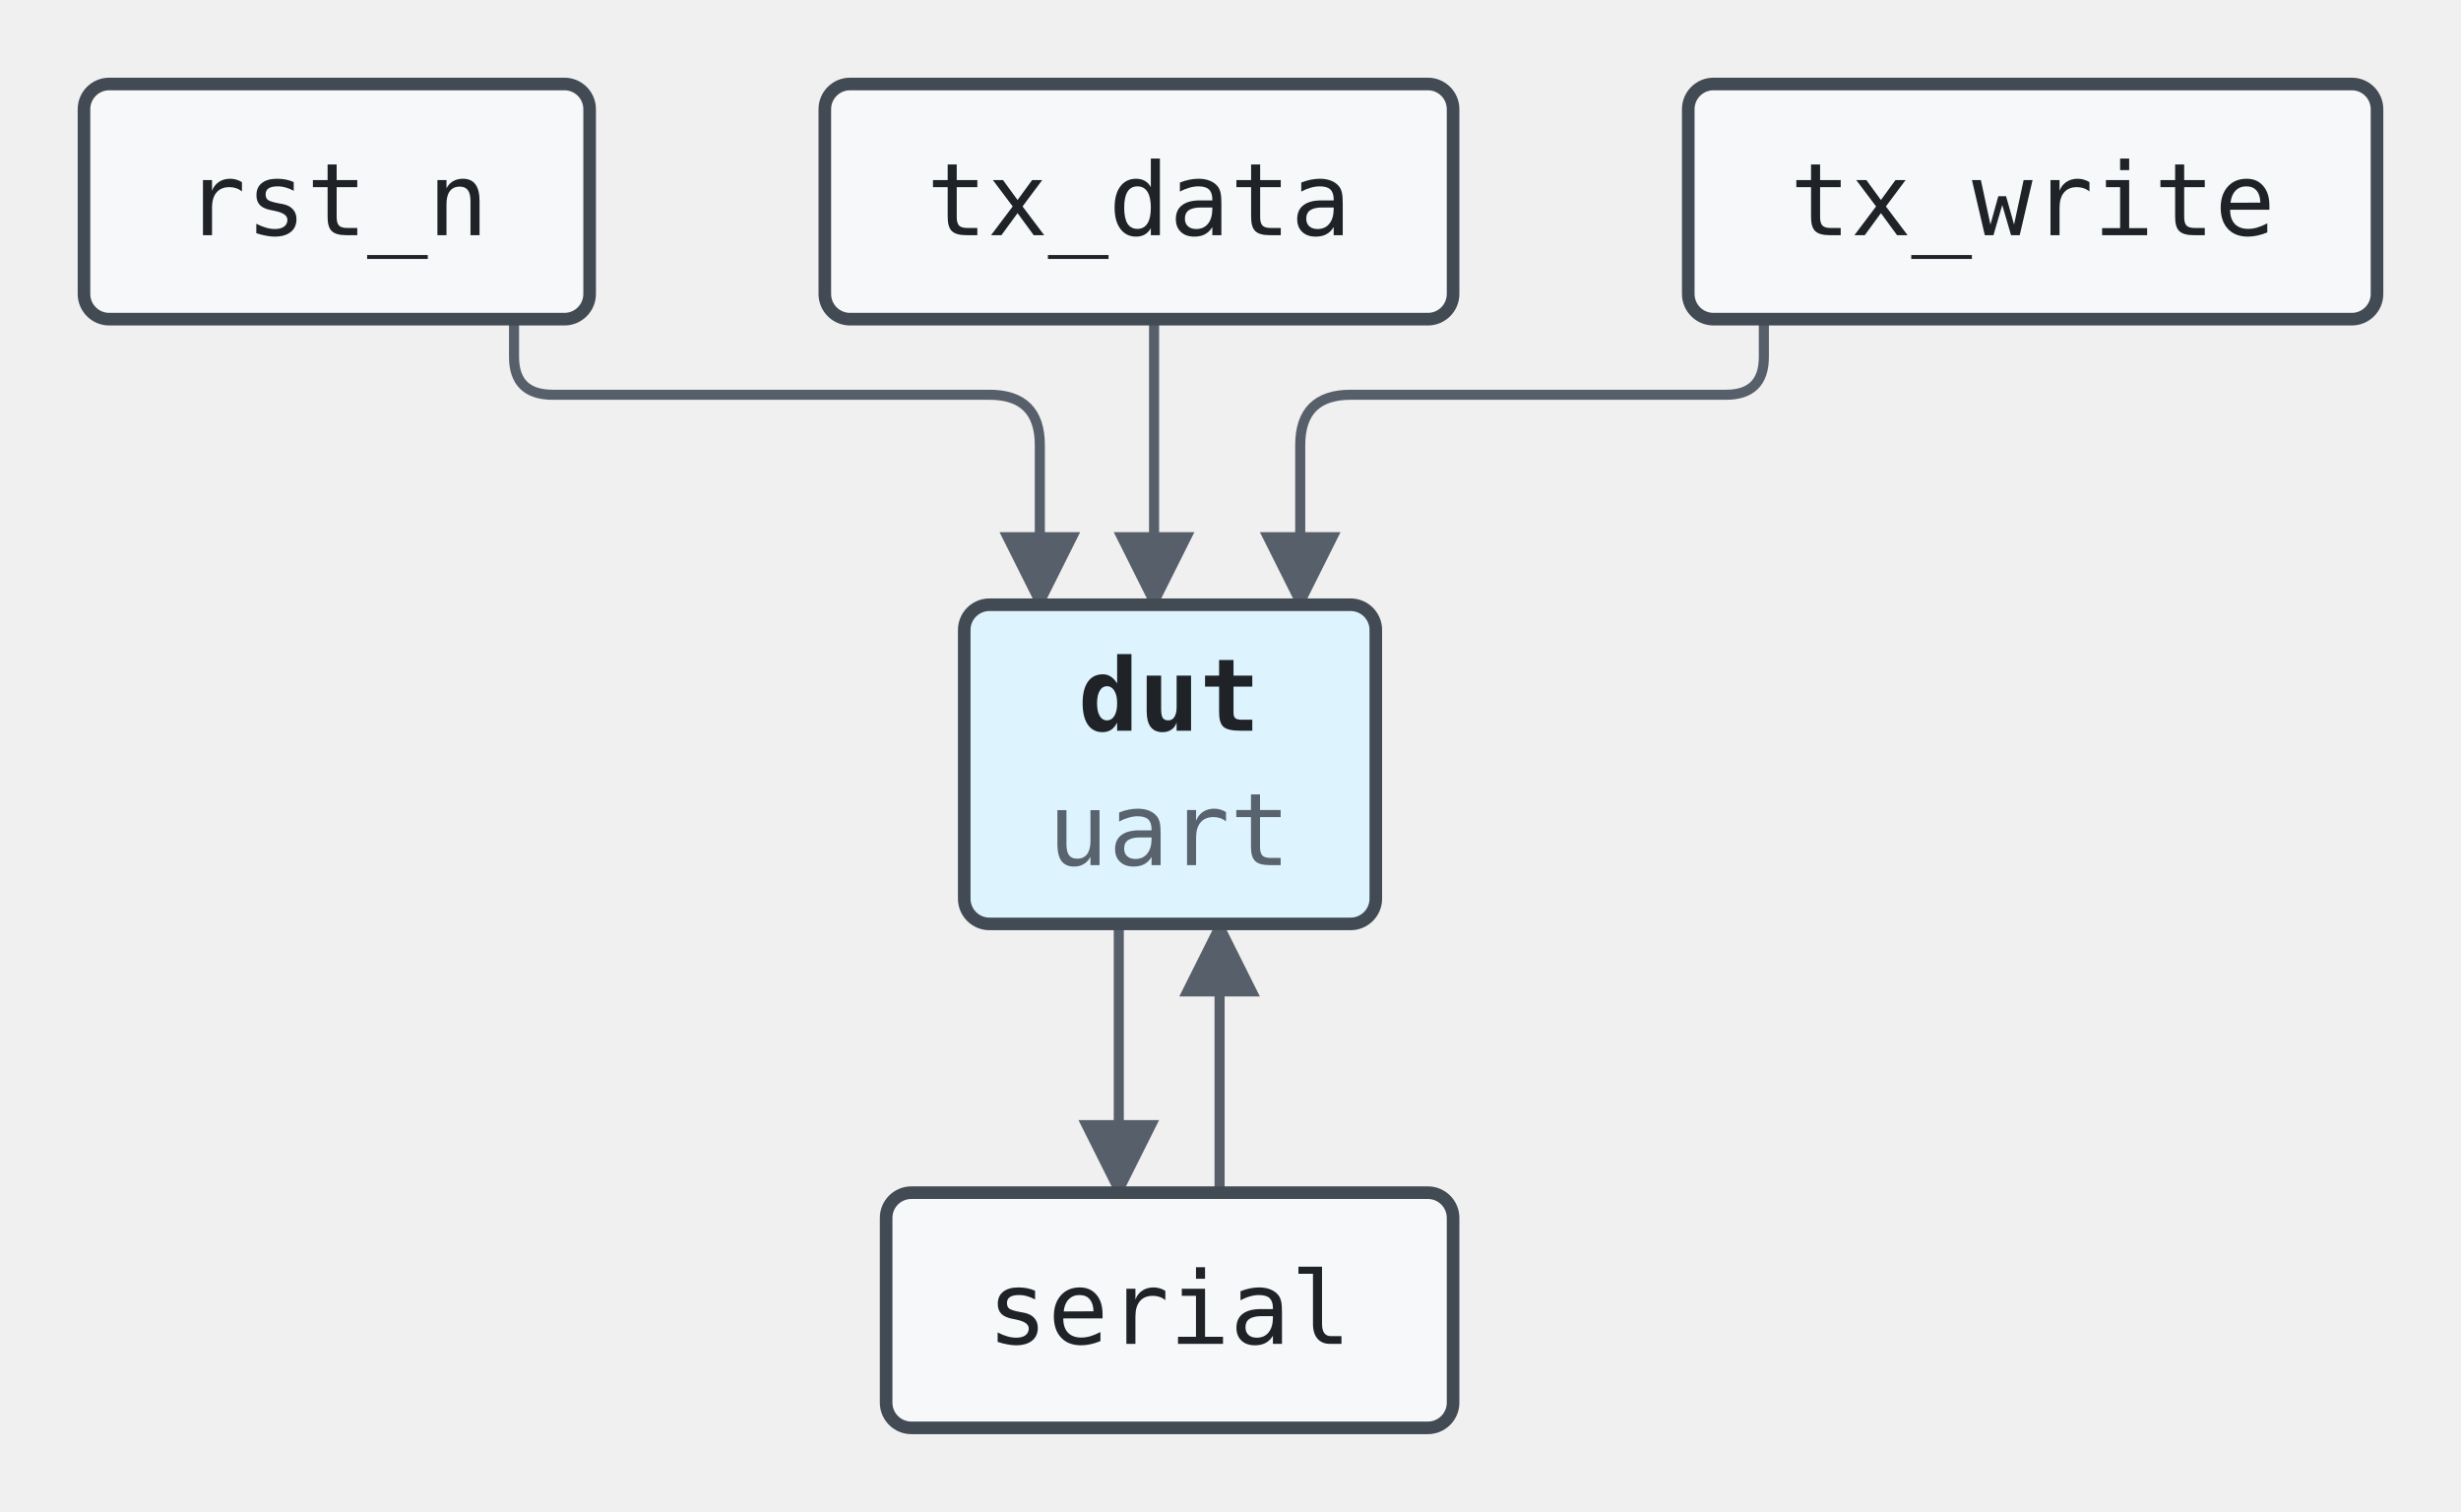
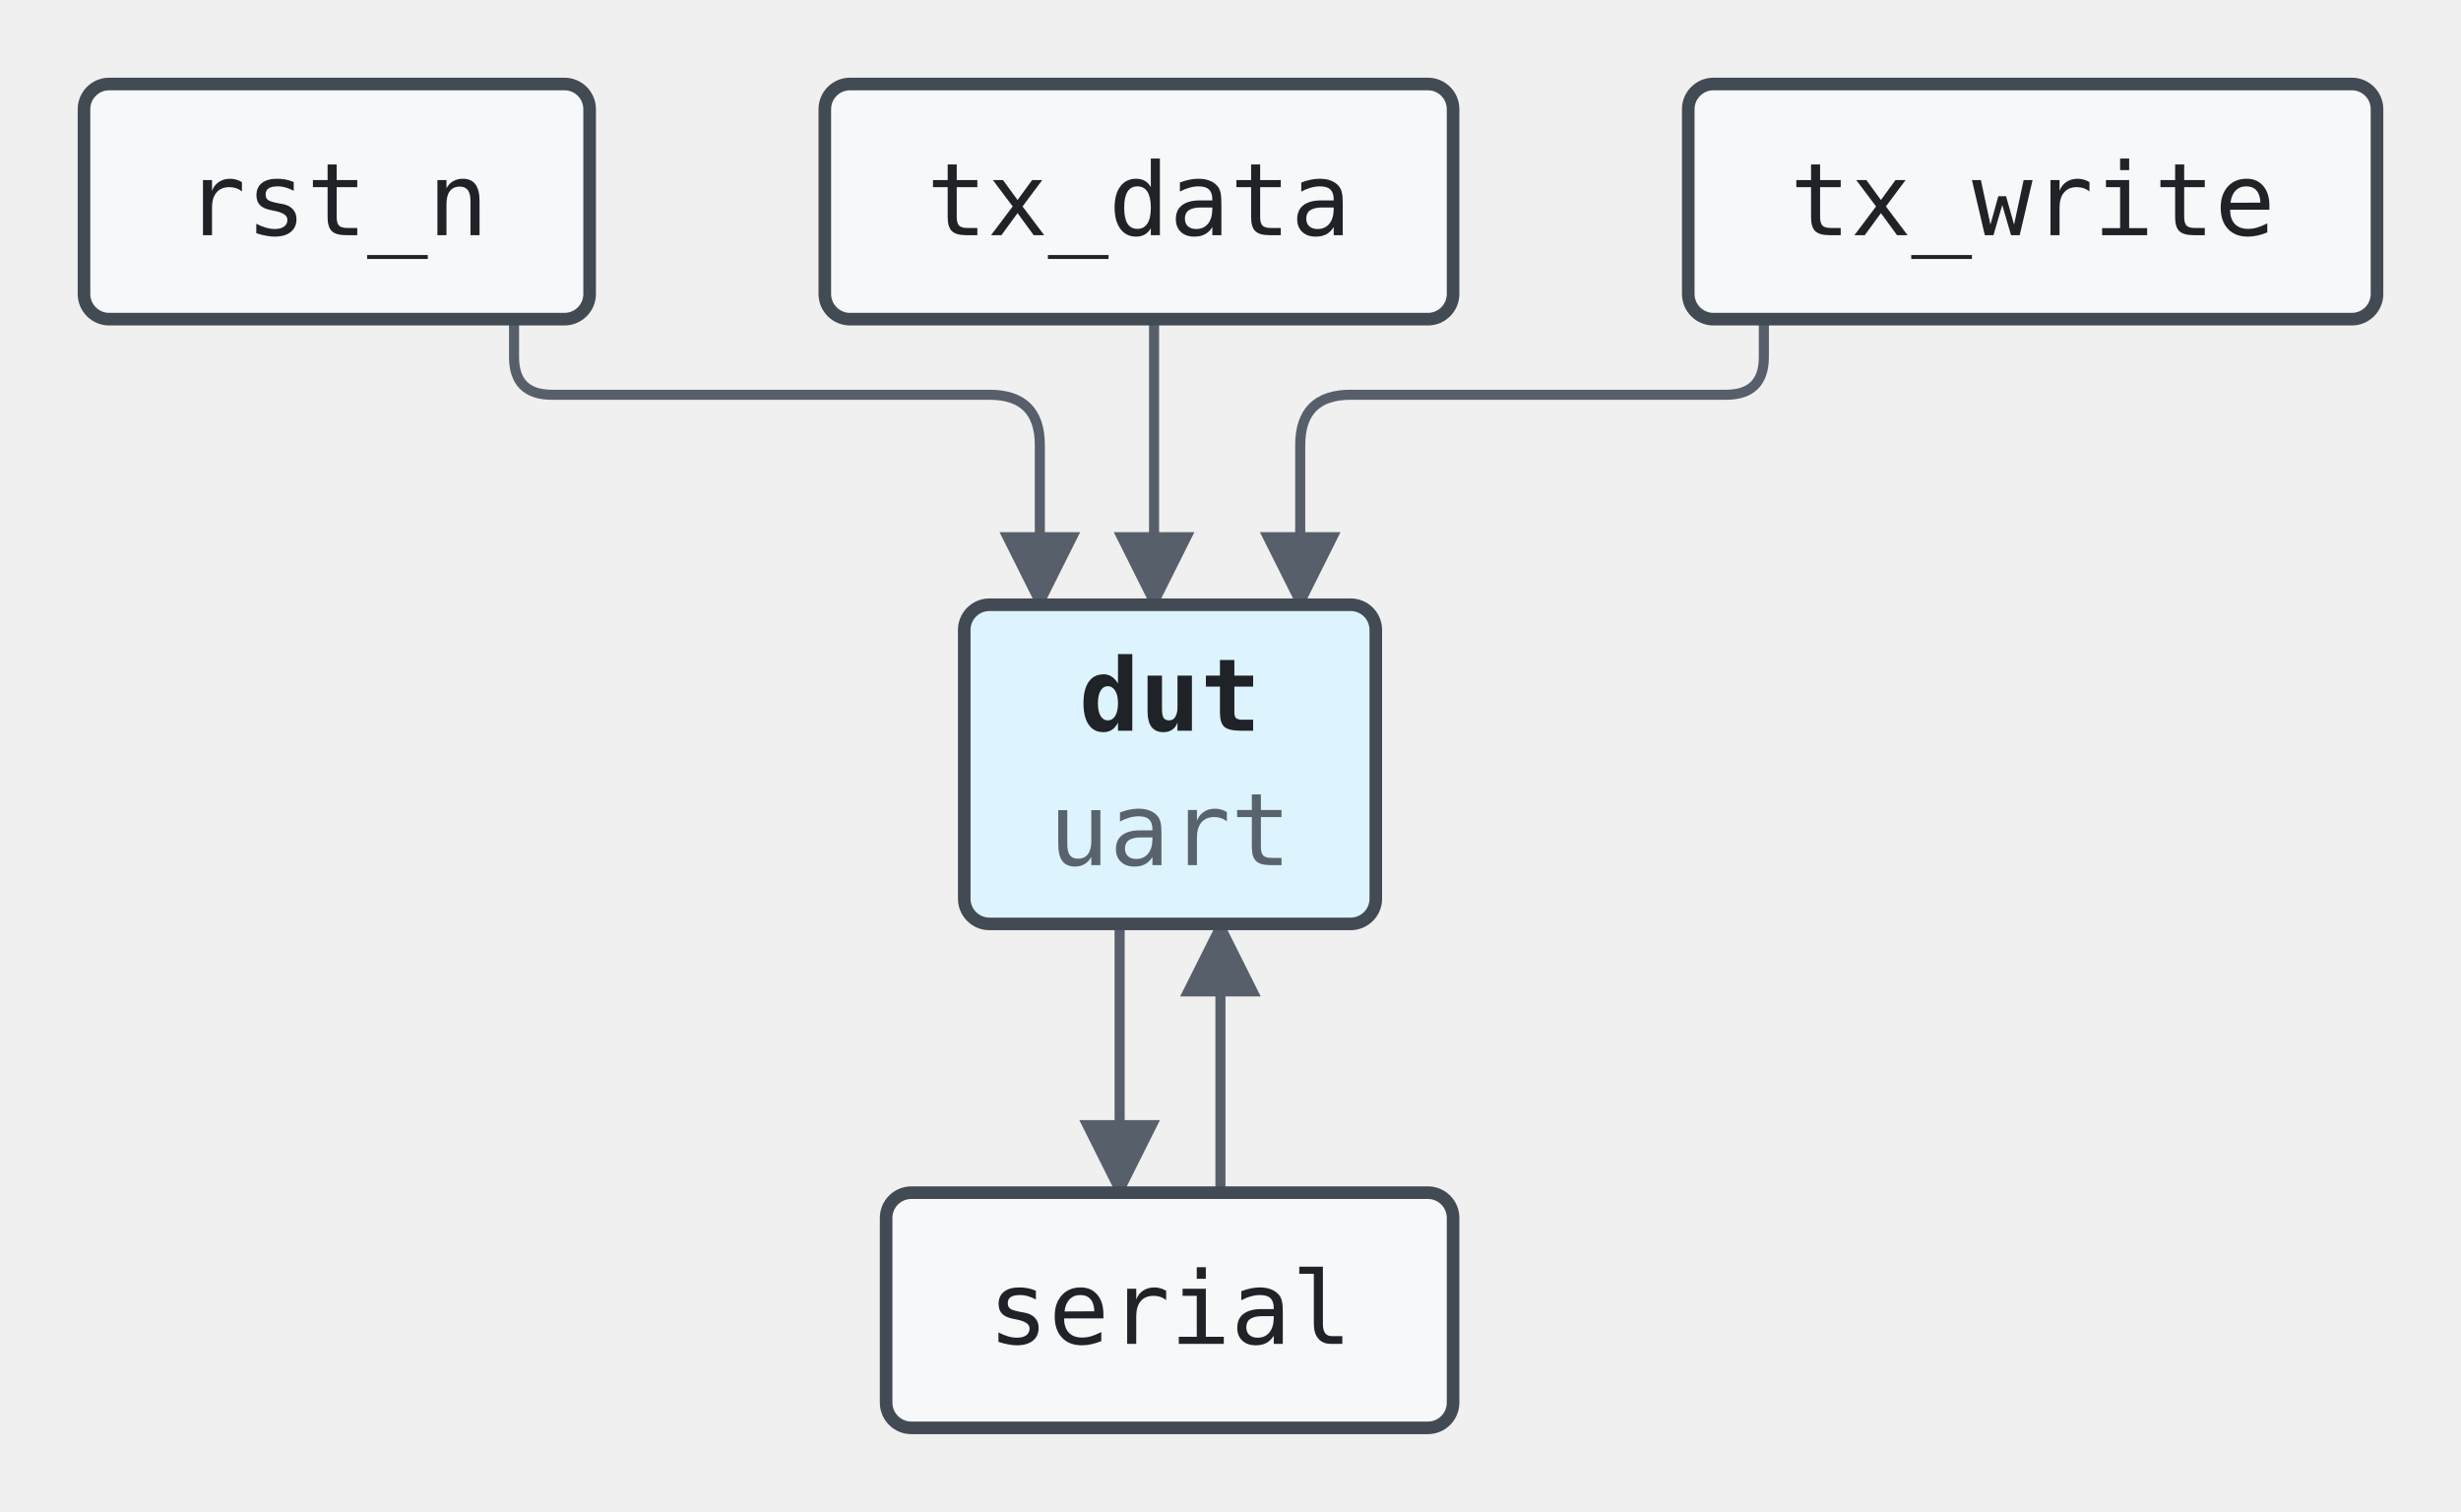
- <svg xmlns="http://www.w3.org/2000/svg" class="vfl-svg" width="293" height="180" viewBox="-10.0 -10.0 293.0 180.0" role="img">
+ <svg xmlns="http://www.w3.org/2000/svg" class="vfl-svg" width="293" height="180" viewBox="-10.0 25.0 293.0 180.0" role="img">
  <style>.vfl-box{fill:#f6f8fa;stroke:#424a53;stroke-width:1.5}.vfl-head{fill:#ddf4ff;stroke:#424a53;stroke-width:1.5}.vfl-ext{fill:#ffffff;stroke:#8c959f;stroke-width:1.2;stroke-dasharray:4 3}.vfl-sep{stroke:#8c959f;stroke-width:1;stroke-dasharray:3 3}.vfl-pin{stroke:#424a53;stroke-width:1.5;fill:#424a53}.vfl-edge{stroke:#57606a;stroke-width:1.2;fill:none}.vfl-arrow{fill:#57606a}.vfl-wire{stroke:#0969da;stroke-width:1.3;fill:none}.vfl-dot{fill:#0969da}.vfl-term{fill:#ddf4ff;stroke:#424a53;stroke-width:1.2}.vfl-small{font-size:10px}.vfl-actual{fill:#0550ae}.vfl-cross{stroke:#cf222e;stroke-width:1.5;fill:none}.vfl-cross-text{fill:#cf222e}.vfl-grid{stroke:#d0d7de;stroke-width:0.8;stroke-dasharray:2 3}.vfl-wave{stroke:#424a53;stroke-width:1.3;fill:none}.vfl-wave-x{fill:url(#vfl-hatch)}.vfl-wave-d0{fill:#ffffff}.vfl-wave-d2{fill:#ffffff}.vfl-wave-d3{fill:#fff8c5}.vfl-wave-d4{fill:#ffebe9}.vfl-wave-d5{fill:#ddf4ff}.vfl-wave-d6{fill:#dafbe1}.vfl-wave-d7{fill:#fbefff}.vfl-wave-d8{fill:#fff1e5}.vfl-wave-d9{fill:#eaeef2}.vfl-gap{fill:#ffffff;stroke:#424a53;stroke-width:1}.vfl-state{fill:#f6f8fa;stroke:#424a53;stroke-width:1.5}.vfl-initial{fill:#ddf4ff;stroke:#0969da;stroke-width:2}.vfl-label-bg{fill:#ffffff}text{font-family:ui-monospace,SFMono-Regular,Menlo,Consolas,'DejaVu Sans Mono','Liberation Mono',monospace;font-size:12px;fill:#1f2328}.vfl-title{font-weight:bold}.vfl-muted{fill:#59636e}a:hover text{text-decoration:underline}@media (prefers-color-scheme:dark){.vfl-box{fill:#151b23;stroke:#9198a1}.vfl-head{fill:#0c2d6b;stroke:#9198a1}.vfl-ext{fill:#0d1117;stroke:#656c76}.vfl-sep{stroke:#656c76}.vfl-pin{stroke:#9198a1;fill:#9198a1}.vfl-edge{stroke:#9198a1}.vfl-arrow{fill:#9198a1}.vfl-wire{stroke:#4493f8}.vfl-dot{fill:#4493f8}.vfl-term{fill:#0c2d6b;stroke:#9198a1}.vfl-actual{fill:#79c0ff}.vfl-cross{stroke:#ff7b72}.vfl-cross-text{fill:#ff7b72}.vfl-grid{stroke:#3d444d}.vfl-wave{stroke:#9198a1}.vfl-wave-d0{fill:#151b23}.vfl-wave-d2{fill:#151b23}.vfl-wave-d3{fill:#3b2e00}.vfl-wave-d4{fill:#4c1d1d}.vfl-wave-d5{fill:#0c2d6b}.vfl-wave-d6{fill:#0f3a1d}.vfl-wave-d7{fill:#3a1d4c}.vfl-wave-d8{fill:#4a2a10}.vfl-wave-d9{fill:#262c36}.vfl-gap{fill:#0d1117;stroke:#9198a1}.vfl-state{fill:#151b23;stroke:#9198a1}.vfl-initial{fill:#0c2d6b;stroke:#4493f8}.vfl-label-bg{fill:#0d1117}text{fill:#f0f6fc}.vfl-muted{fill:#9198a1}}</style>
  <defs>
    <marker id="vfl-arrow" viewBox="0 0 10 10" refX="9" refY="5" markerWidth="8" markerHeight="8" orient="auto-start-reverse">
      <path class="vfl-arrow" d="M0,0L10,5L0,10z" />
    </marker>
  </defs>
-   <path class="vfl-edge" marker-end="url(#vfl-arrow)" d="M123.2,100.0L123.2,132.0" />
-   <path class="vfl-edge" marker-end="url(#vfl-arrow)" d="M51.2,28.0L51.2,32.5Q51.2,37.0 55.8,37.0L107.8,37.0Q113.8,37.0 113.8,43.0L113.8,62.0" />
-   <path class="vfl-edge" marker-end="url(#vfl-arrow)" d="M127.4,28.0L127.4,62.0" />
-   <path class="vfl-edge" marker-end="url(#vfl-arrow)" d="M200.0,28.0L200.0,32.5Q200.0,37.0 195.5,37.0L150.8,37.0Q144.8,37.0 144.8,43.0L144.8,62.0" />
-   <path class="vfl-edge" marker-end="url(#vfl-arrow)" d="M135.2,132.0L135.2,100.0" />
-   <rect class="vfl-head" x="104.8" y="62.0" width="49.0" height="38.0" rx="3" />
-   <text x="129.2" y="77.0" text-anchor="middle" class="vfl-title">dut</text>
+   <path class="vfl-edge" marker-end="url(#vfl-arrow)" d="M123.3,135.0L123.3,167.0" />
+   <path class="vfl-edge" marker-end="url(#vfl-arrow)" d="M51.2,63.0L51.2,67.5Q51.2,72.0 55.7,72.0L107.8,72.0Q113.8,72.0 113.8,78.0L113.8,97.0" />
+   <path class="vfl-edge" marker-end="url(#vfl-arrow)" d="M127.4,63.0L127.4,97.0" />
+   <path class="vfl-edge" marker-end="url(#vfl-arrow)" d="M200.0,63.0L200.0,67.5Q200.0,72.0 195.5,72.0L150.8,72.0Q144.8,72.0 144.8,78.0L144.8,97.0" />
+   <path class="vfl-edge" marker-end="url(#vfl-arrow)" d="M135.3,167.0L135.3,135.0" />
+   <rect class="vfl-head" x="104.8" y="97.0" width="49.0" height="38.0" rx="3" />
+   <text x="129.3" y="112.0" text-anchor="middle" class="vfl-title">dut</text>
  <a href="work.uart.md">
-     <text x="129.2" y="93.0" text-anchor="middle" class="vfl-muted">uart</text>
+     <text x="129.3" y="128.0" text-anchor="middle" class="vfl-muted">uart</text>
  </a>
-   <rect class="vfl-box" x="0.0" y="0.0" width="60.2" height="28.0" rx="3" />
-   <text x="30.1" y="18.0" text-anchor="middle">rst_n</text>
-   <rect class="vfl-box" x="88.2" y="0.0" width="74.8" height="28.0" rx="3" />
-   <text x="125.6" y="18.0" text-anchor="middle">tx_data</text>
-   <rect class="vfl-box" x="191.0" y="0.0" width="82.0" height="28.0" rx="3" />
-   <text x="232.0" y="18.0" text-anchor="middle">tx_write</text>
-   <rect class="vfl-box" x="95.5" y="132.0" width="67.5" height="28.0" rx="3" />
-   <text x="129.2" y="150.0" text-anchor="middle">serial</text>
+   <rect class="vfl-box" x="-0.0" y="35.0" width="60.2" height="28.0" rx="3" />
+   <text x="30.1" y="53.0" text-anchor="middle">rst_n</text>
+   <rect class="vfl-box" x="88.2" y="35.0" width="74.8" height="28.0" rx="3" />
+   <text x="125.6" y="53.0" text-anchor="middle">tx_data</text>
+   <rect class="vfl-box" x="191.0" y="35.0" width="82.0" height="28.0" rx="3" />
+   <text x="232.0" y="53.0" text-anchor="middle">tx_write</text>
+   <rect class="vfl-box" x="95.5" y="167.0" width="67.5" height="28.0" rx="3" />
+   <text x="129.3" y="185.0" text-anchor="middle">serial</text>
</svg>
